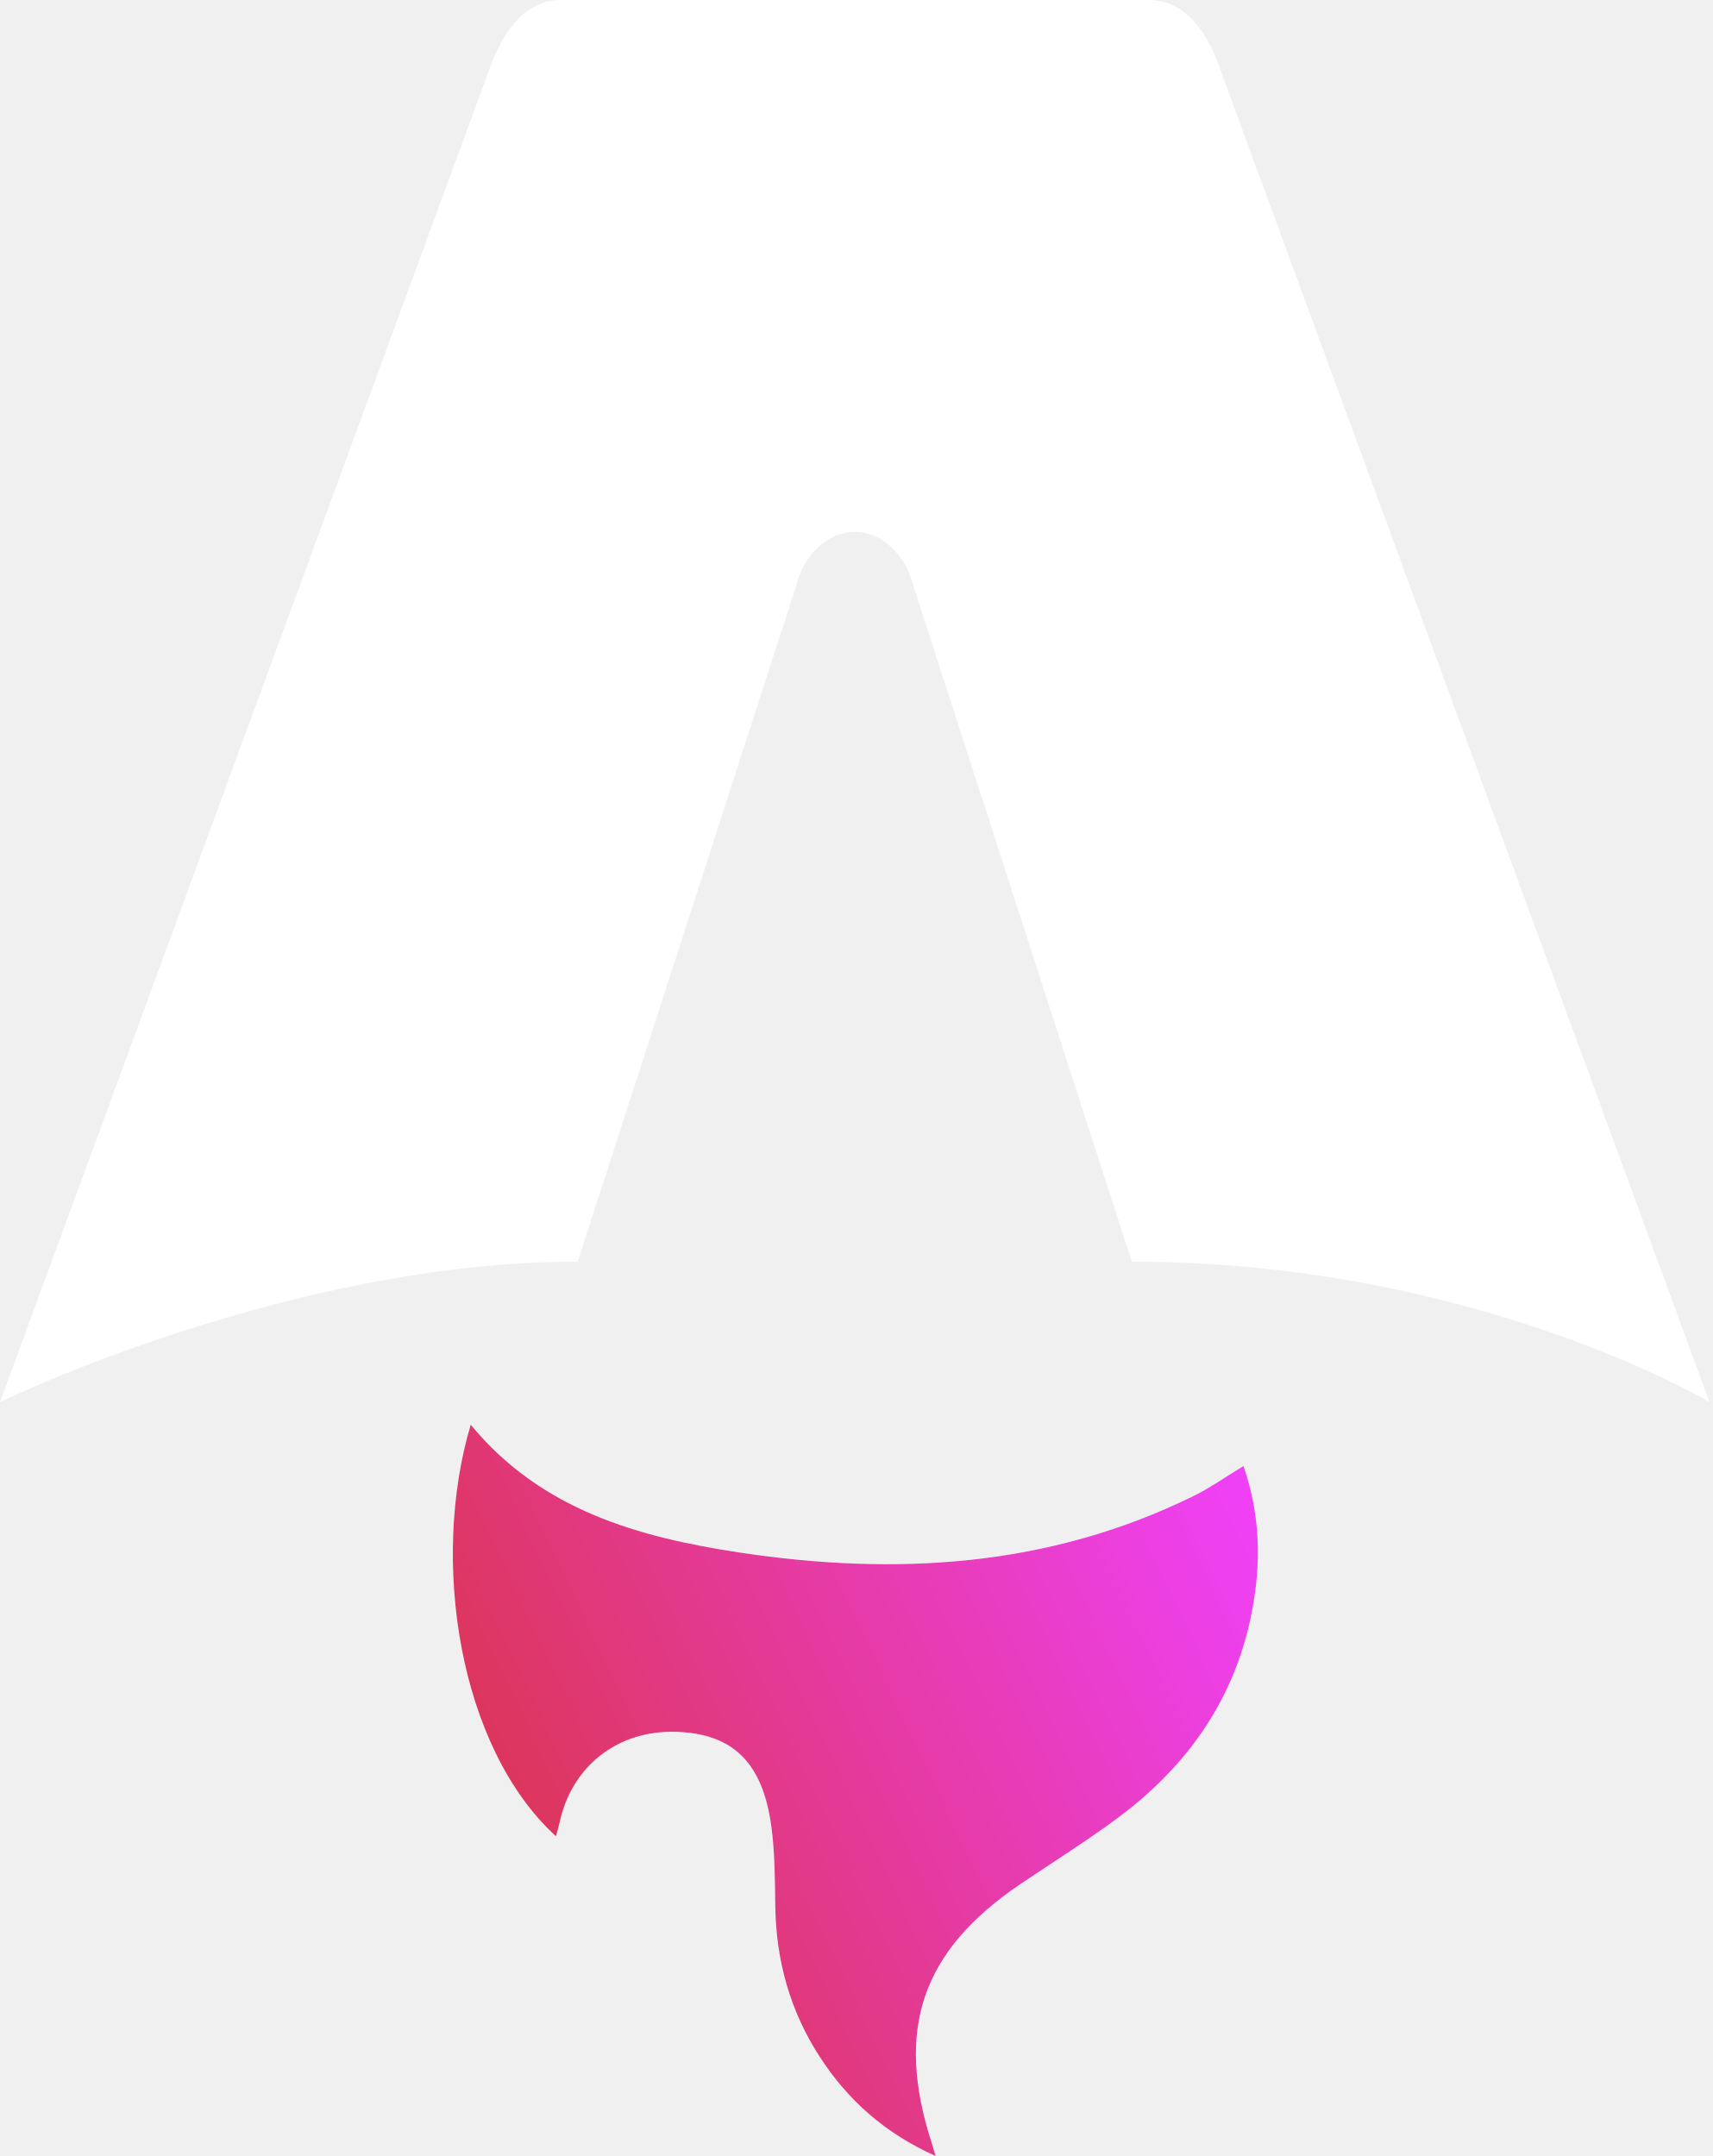
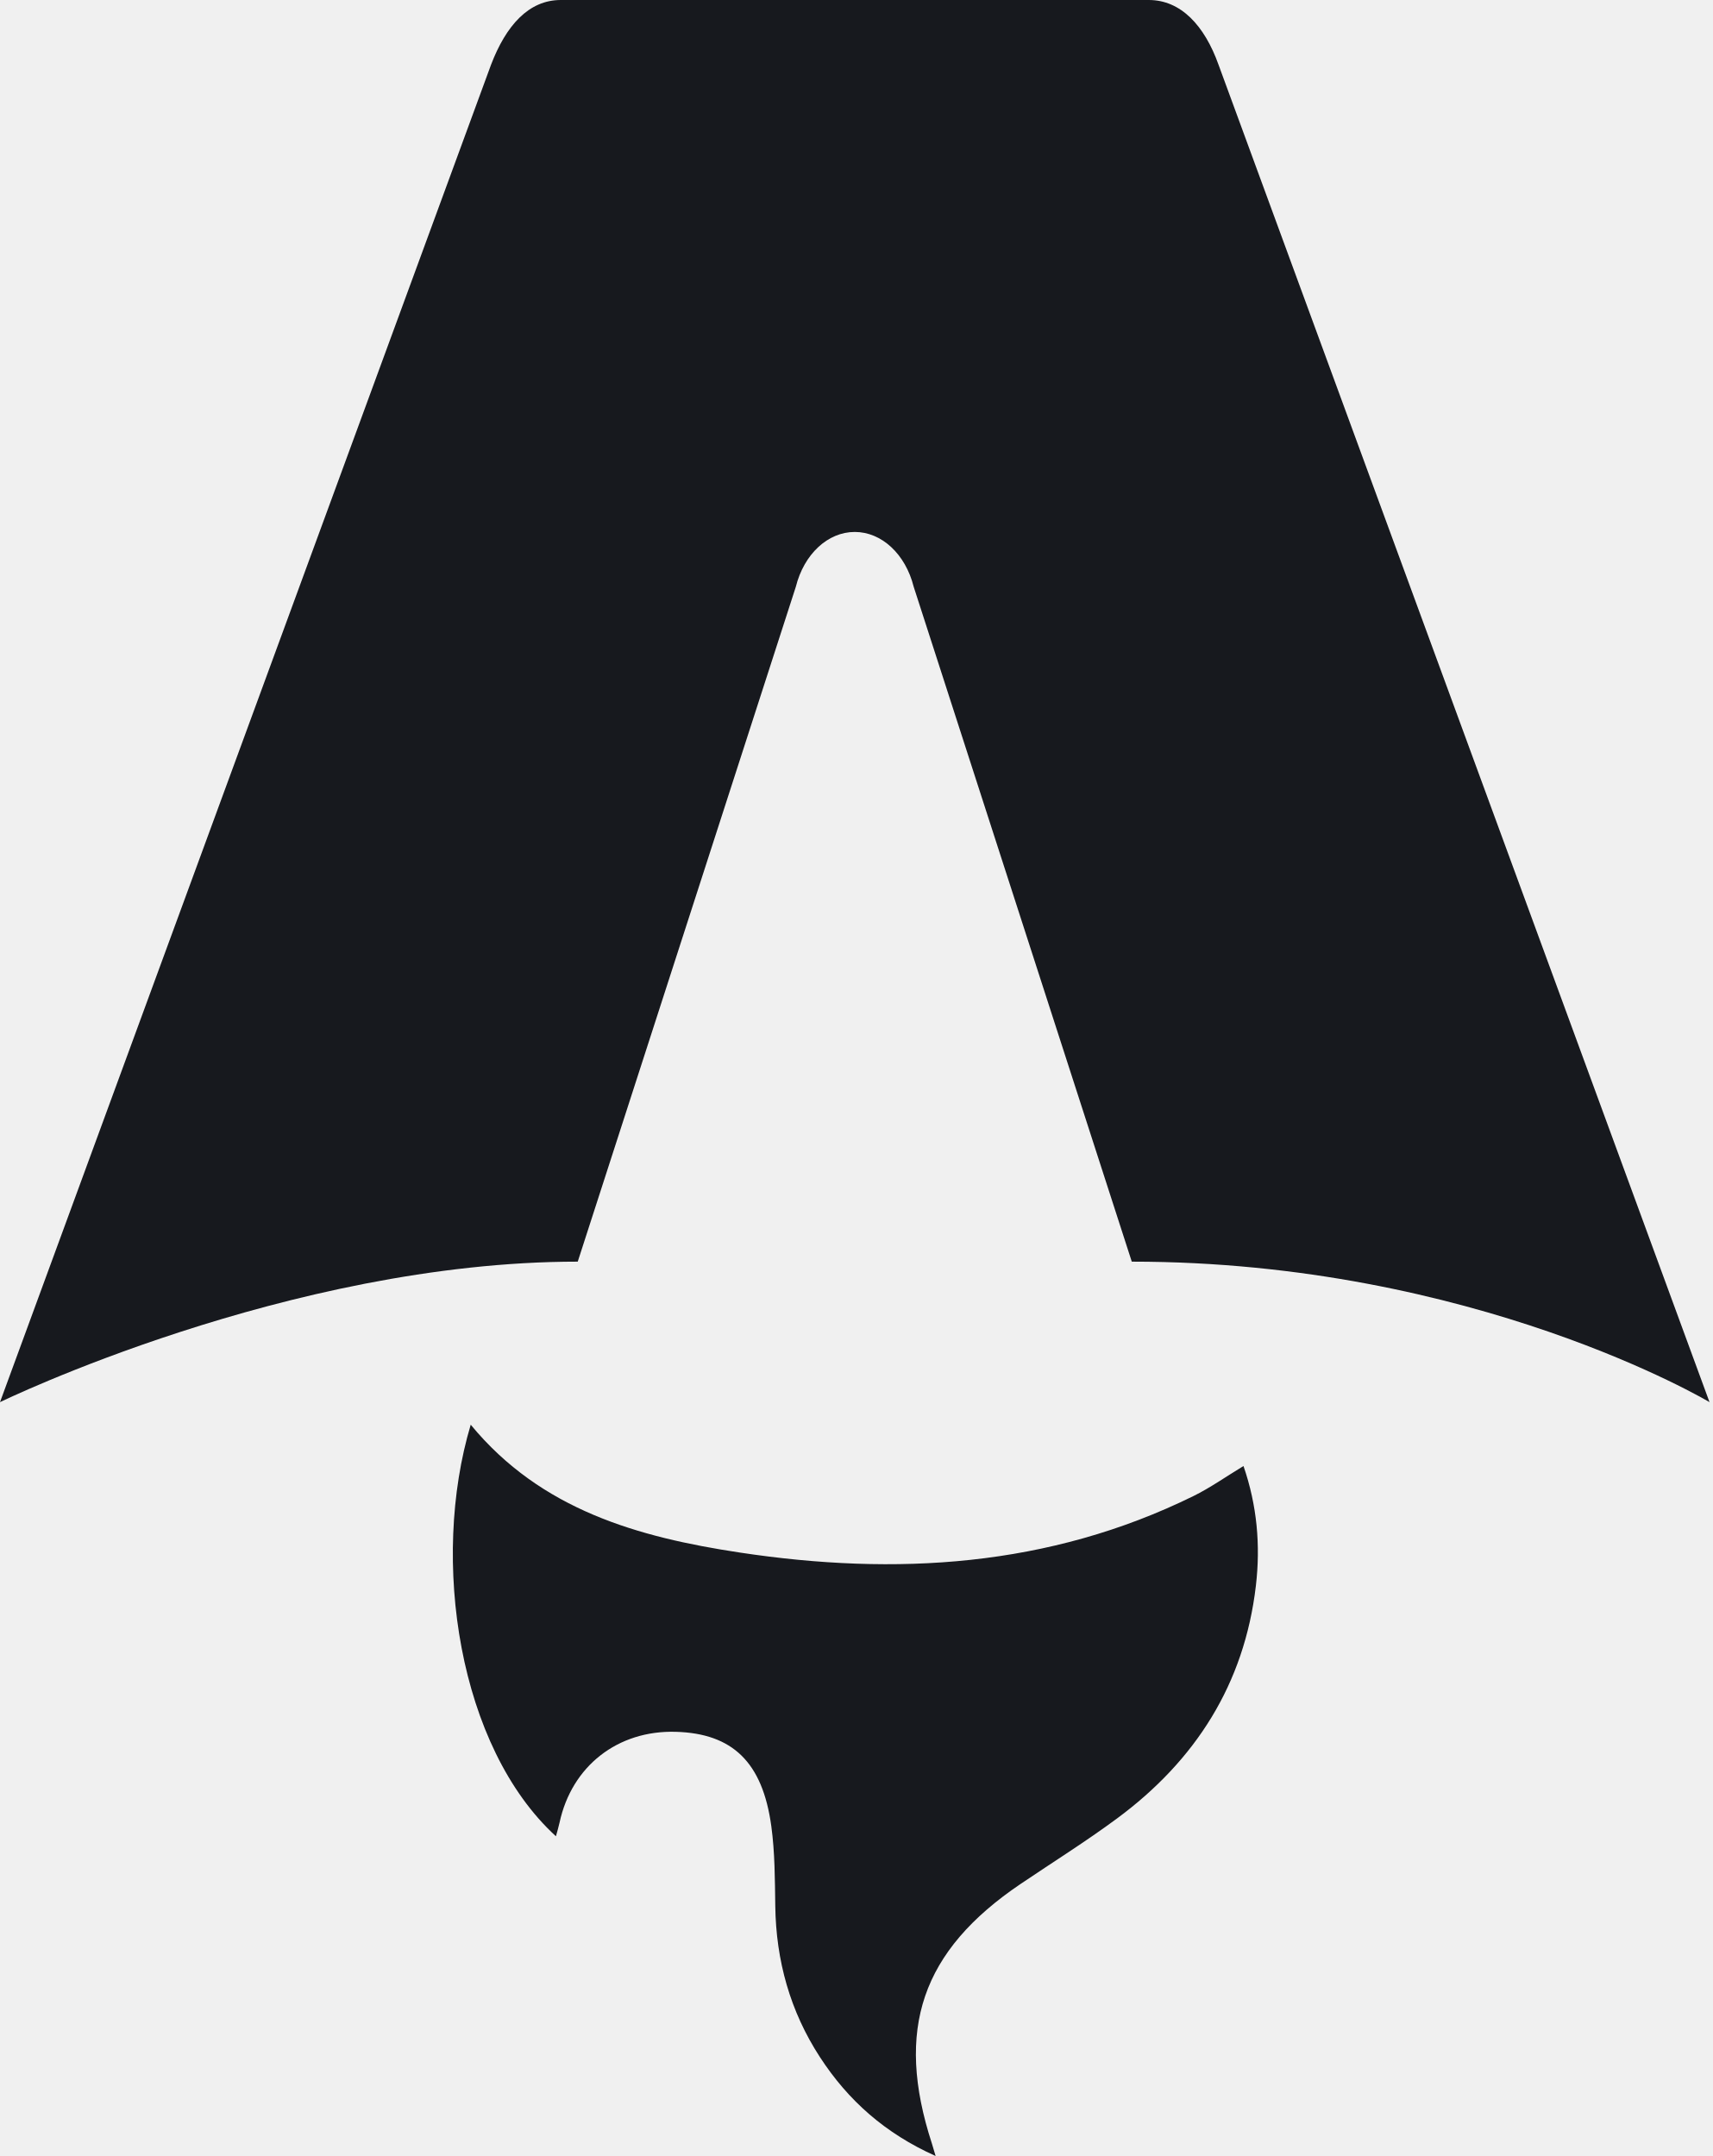
<svg xmlns="http://www.w3.org/2000/svg" fill="none" viewBox="0 0 85 107">
-   <path fill="#fff" d="M27.59 91.136c-4.834-4.418-6.246-13.703-4.232-20.429 3.492 4.241 8.33 5.584 13.342 6.343 7.737 1.17 15.336.732 22.523-2.804.822-.405 1.582-.943 2.48-1.489.675 1.957.85 3.932.615 5.943-.573 4.896-3.01 8.678-6.885 11.545-1.55 1.147-3.19 2.172-4.79 3.253-4.917 3.323-6.247 7.22-4.4 12.888.044.139.084.277.183.614-2.51-1.124-4.344-2.76-5.742-4.911-1.475-2.27-2.177-4.78-2.214-7.498-.019-1.322-.019-2.656-.197-3.96-.434-3.178-1.926-4.601-4.737-4.683-2.884-.084-5.166 1.699-5.771 4.507-.046.216-.113.429-.18.68l.004.001Z" />
-   <path fill="url(#astro_icon_dark__a)" d="M27.59 91.136c-4.834-4.418-6.246-13.703-4.232-20.429 3.492 4.241 8.33 5.584 13.342 6.343 7.737 1.17 15.336.732 22.523-2.804.822-.405 1.582-.943 2.48-1.489.675 1.957.85 3.932.615 5.943-.573 4.896-3.01 8.678-6.885 11.545-1.55 1.147-3.19 2.172-4.79 3.253-4.917 3.323-6.247 7.22-4.4 12.888.044.139.084.277.183.614-2.51-1.124-4.344-2.76-5.742-4.911-1.475-2.27-2.177-4.78-2.214-7.498-.019-1.322-.019-2.656-.197-3.96-.434-3.178-1.926-4.601-4.737-4.683-2.884-.084-5.166 1.699-5.771 4.507-.046.216-.113.429-.18.68l.004.001Z" />
-   <path fill="#fff" d="M0 69.587s14.314-6.973 28.668-6.973L39.49 29.12c.405-1.62 1.588-2.72 2.924-2.72 1.335 0 2.518 1.1 2.924 2.72L56.16 62.614c17 0 28.668 6.973 28.668 6.973S60.514 3.352 60.467 3.219C59.769 1.261 58.591 0 57.003 0H27.827c-1.588 0-2.718 1.261-3.464 3.22C24.311 3.35 0 69.586 0 69.586Z" />
-   <defs>
-     <linearGradient id="astro_icon_dark__a" x1="22.47" x2="69.145" y1="107" y2="84.947" gradientUnits="userSpaceOnUse">
-       <stop stop-color="#D83333" />
-       <stop offset="1" stop-color="#F041FF" />
-     </linearGradient>
-   </defs>
+   <path fill="#17191E" d="M27.59 91.136c-4.834-4.418-6.246-13.703-4.232-20.429 3.492 4.241 8.33 5.584 13.342 6.343 7.737 1.17 15.336.732 22.523-2.804.822-.405 1.582-.943 2.48-1.489.675 1.957.85 3.932.615 5.943-.573 4.896-3.01 8.678-6.885 11.545-1.55 1.147-3.19 2.172-4.79 3.253-4.917 3.323-6.247 7.22-4.4 12.888.044.139.084.277.183.614-2.51-1.124-4.344-2.76-5.742-4.911-1.475-2.27-2.177-4.78-2.214-7.498-.019-1.322-.019-2.656-.197-3.96-.434-3.178-1.926-4.601-4.737-4.683-2.884-.084-5.166 1.699-5.771 4.507-.046.216-.113.429-.18.68l.004.001ZM0 69.587s14.314-6.973 28.668-6.973L39.49 29.12c.405-1.62 1.588-2.72 2.924-2.72 1.335 0 2.518 1.1 2.924 2.72L56.16 62.614c17 0 28.668 6.973 28.668 6.973S60.514 3.352 60.467 3.219C59.769 1.261 58.591 0 57.003 0H27.827c-1.588 0-2.718 1.261-3.464 3.22C24.311 3.35 0 69.586 0 69.586Z" />
</svg>
